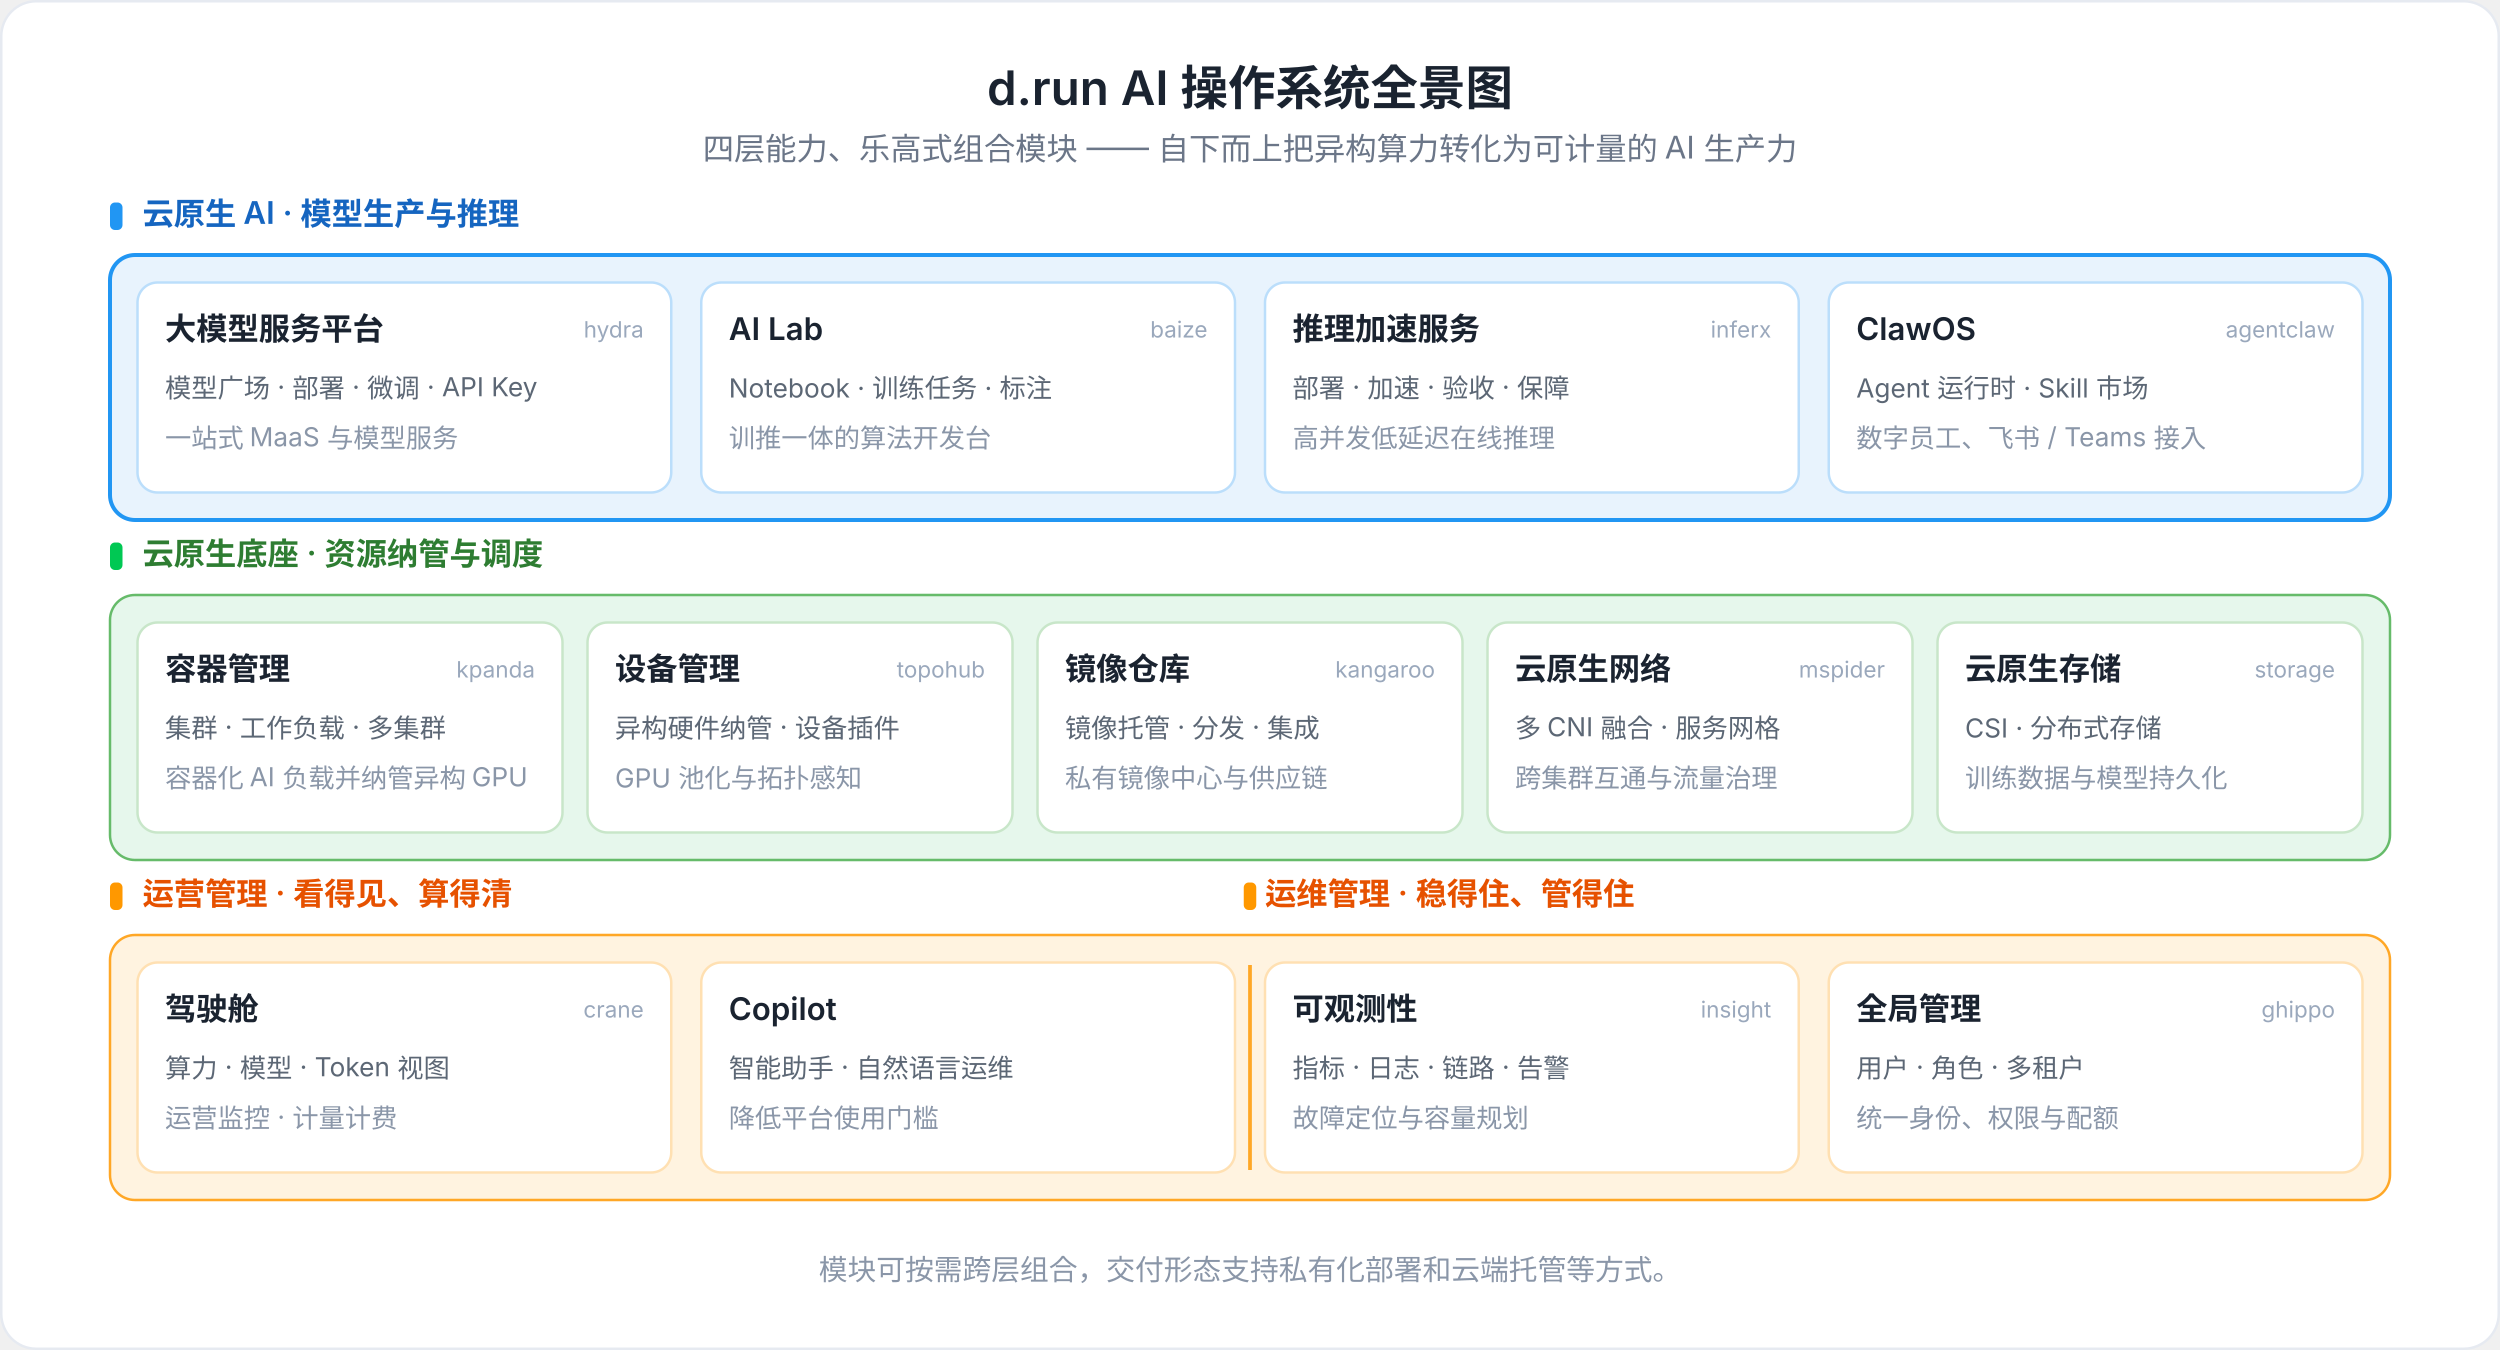
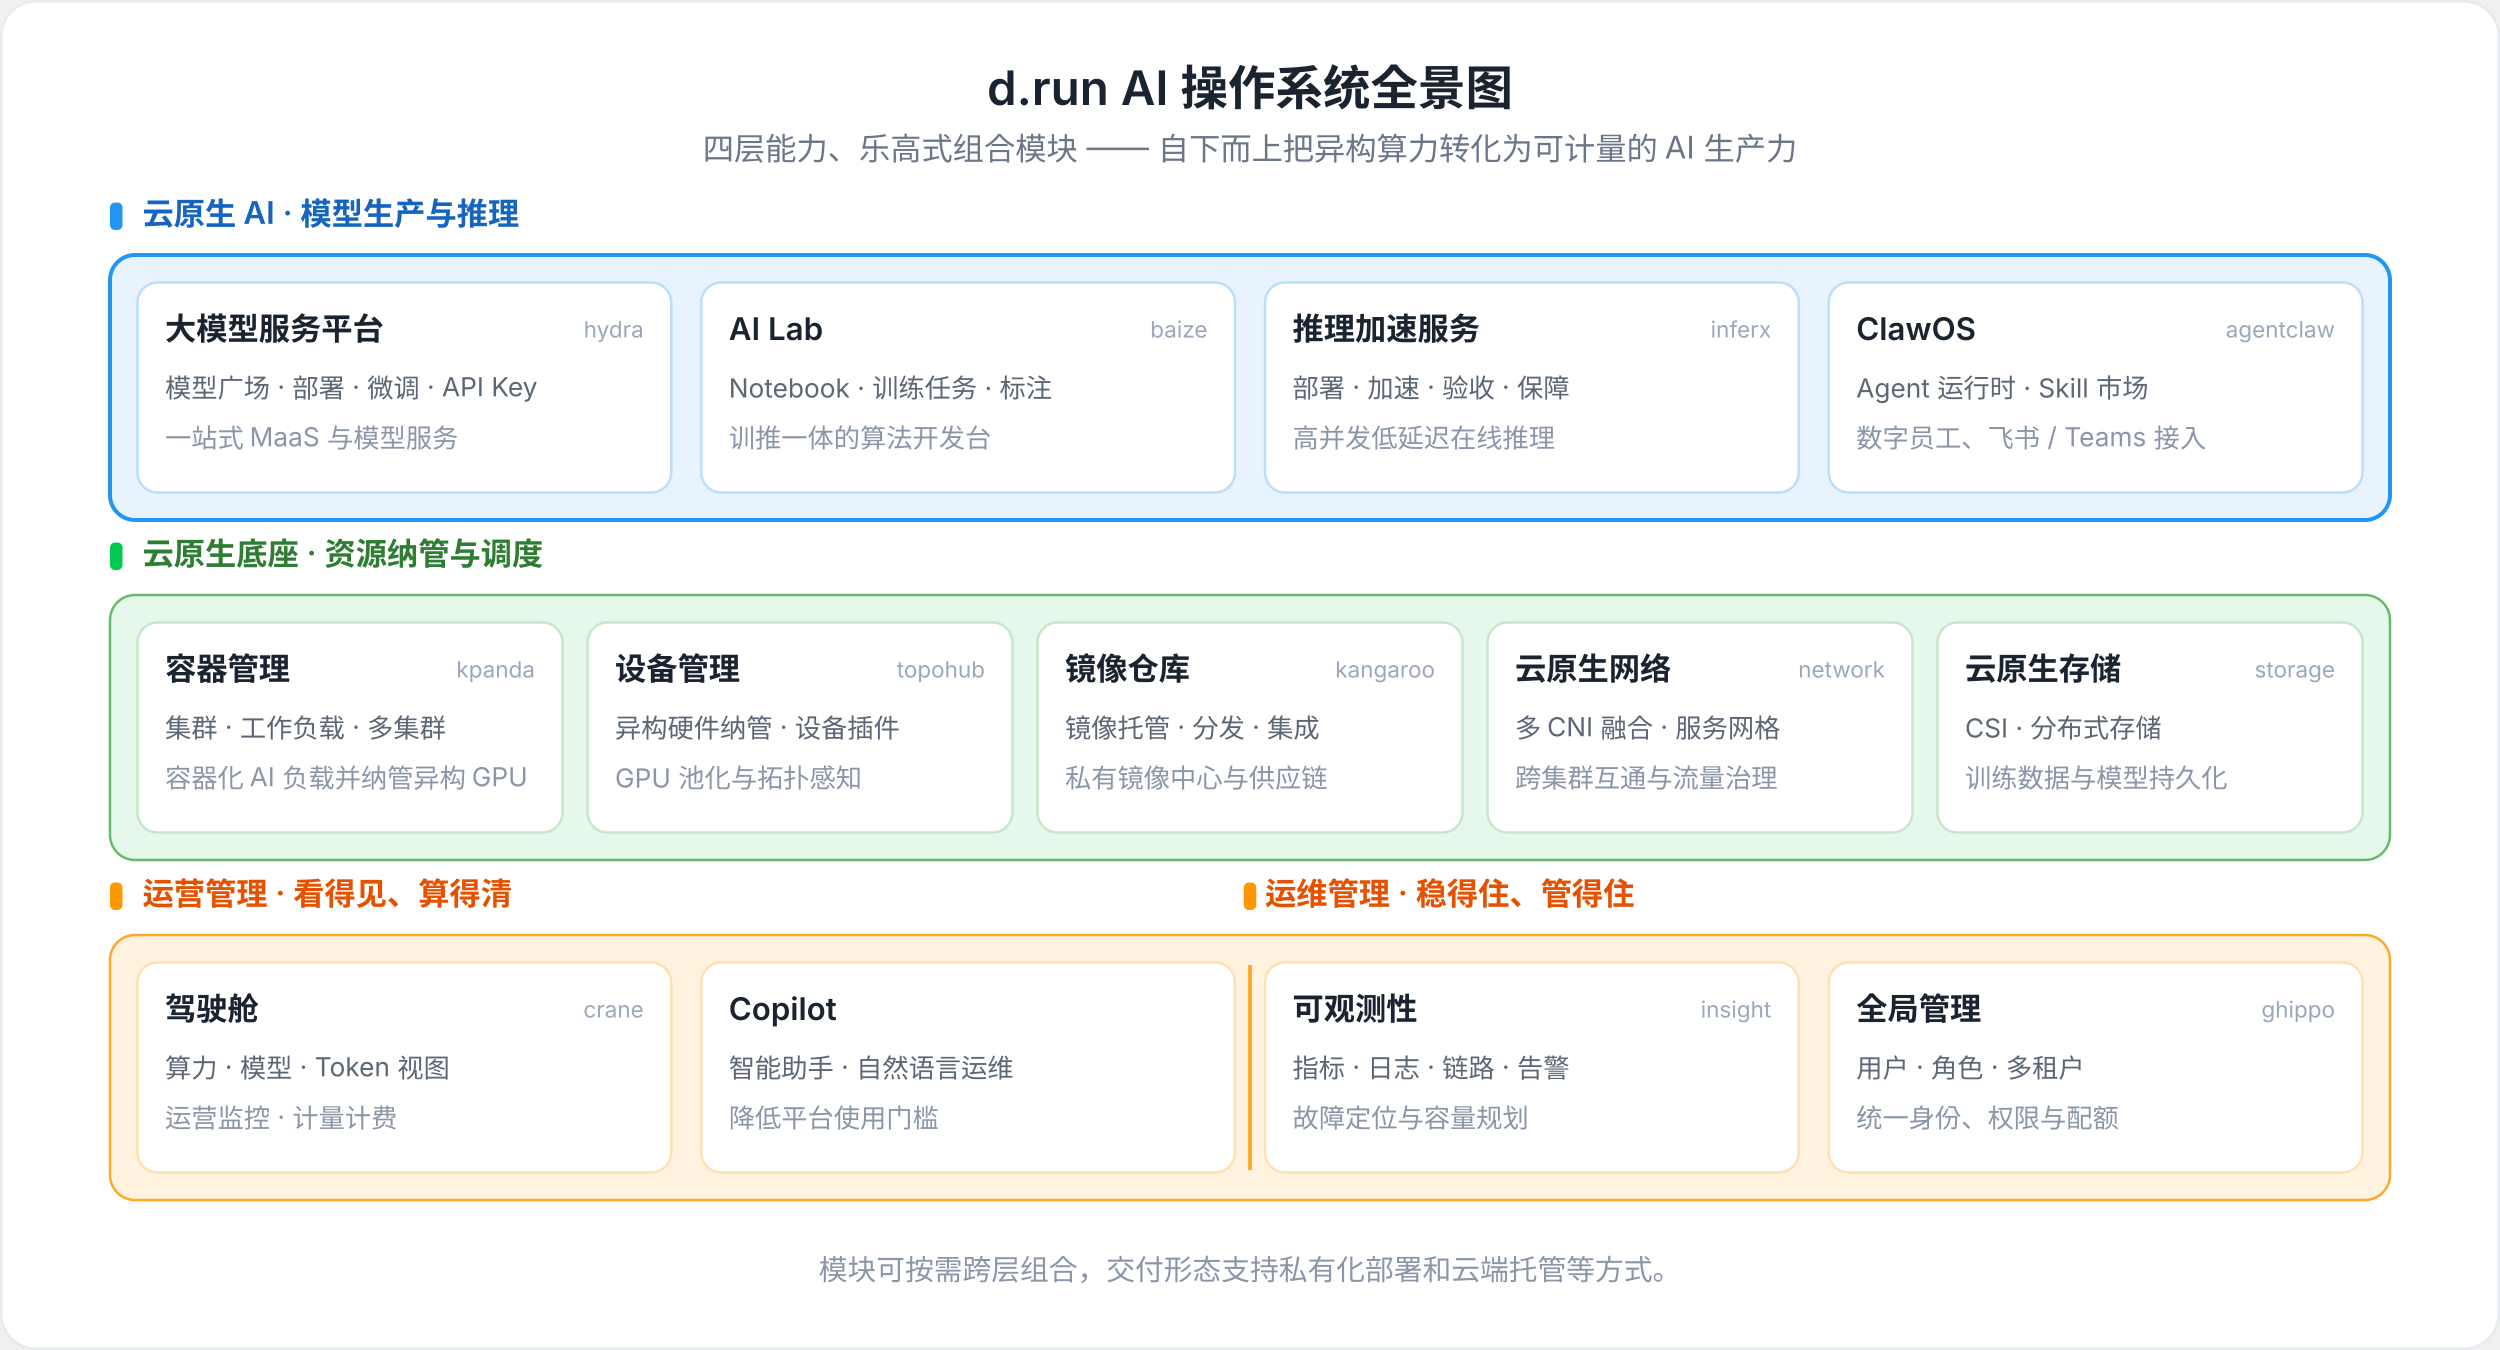
<svg xmlns="http://www.w3.org/2000/svg" width="1000" height="540" viewBox="0 0 1000 540" role="img" aria-labelledby="title desc">
  <style>
    /* Dark mode adaptation: site palette defaults to auto (follows OS). CSS rules override presentation attributes. */
    @media (prefers-color-scheme: dark) {
      /* outer card: transparent so it blends with the page background */
      rect[x="0.5"] { fill: rgba(255,255,255,0.015); stroke: #2e3540; }
      /* surfaces */
      [fill="#ffffff"]:not([x="0.5"]) { fill: #232936; }
      [fill="#e8f3fd"] { fill: #1c2838; }
      [fill="#e6f7ec"] { fill: #1b2c22; }
      [fill="#fff3e0"] { fill: #2b2519; }
      /* text */
      [fill="#1a2330"] { fill: #e6ebf2; }
      [fill="#6b7688"] { fill: #8b95a5; }
      [fill="#5c6775"] { fill: #b6bfcb; }
      [fill="#8a96a8"] { fill: #7e8794; }
      [fill="#9aa8bc"] { fill: #8291a8; }
      [fill="#1565c0"] { fill: #64b5f6; }
      [fill="#2e7d32"] { fill: #81c784; }
      [fill="#e65100"] { fill: #ffb74d; }
      /* strokes */
      [stroke="#2196f3"] { stroke: #42a5f5; }
      [stroke="#66bb6a"] { stroke: #4caf50; }
      [stroke="#ffa726"] { stroke: #ffb74d; }
      [stroke="#bbdefb"] { stroke: #2c4a6e; }
      [stroke="#c8e6c9"] { stroke: #2c5940; }
      [stroke="#ffe0b2"] { stroke: #5c4a26; }
    }
  </style>
  <rect x="0.5" y="0.5" width="999" height="539" rx="14" fill="#ffffff" stroke="#e6eaf1" />
  <text x="500" text-anchor="middle" y="42" font-family="-apple-system, 'PingFang SC', 'Microsoft YaHei', 'Segoe UI', sans-serif" font-size="19" font-weight="600" fill="#1a2330">d.run AI 操作系统全景图</text>
  <text x="500" text-anchor="middle" y="64" font-family="-apple-system, 'PingFang SC', 'Microsoft YaHei', 'Segoe UI', sans-serif" font-size="12.5" fill="#6b7688">四层能力、乐高式组合模块 —— 自下而上把异构算力转化为可计量的 AI 生产力</text>
  <rect x="44" y="81" width="5" height="11" rx="2" fill="#2196f3" />
  <text x="57" y="90" font-family="-apple-system, 'PingFang SC', 'Microsoft YaHei', 'Segoe UI', sans-serif" font-size="12.5" font-weight="600" fill="#1565c0">云原生 AI · 模型生产与推理</text>
  <rect x="44" y="102" width="912" height="106" rx="10" fill="#e8f3fd" stroke="#2196f3" stroke-width="1.6" />
  <rect x="55" y="113" width="213.5" height="84" rx="8" fill="#ffffff" stroke="#bbdefb" />
  <text x="66" y="136" font-family="-apple-system, 'PingFang SC', 'Microsoft YaHei', 'Segoe UI', sans-serif" font-size="12.5" font-weight="600" fill="#1a2330">大模型服务平台</text>
  <text x="257.5" y="135" text-anchor="end" font-family="-apple-system, 'PingFang SC', 'Microsoft YaHei', 'Segoe UI', sans-serif" font-size="9" fill="#9aa8bc">hydra</text>
  <text x="66" y="159" font-family="-apple-system, 'PingFang SC', 'Microsoft YaHei', 'Segoe UI', sans-serif" font-size="10.5" fill="#5c6775">模型广场 · 部署 · 微调 · API Key</text>
  <text x="66" y="179" font-family="-apple-system, 'PingFang SC', 'Microsoft YaHei', 'Segoe UI', sans-serif" font-size="10.5" fill="#8a96a8">一站式 MaaS 与模型服务</text>
  <rect x="280.5" y="113" width="213.5" height="84" rx="8" fill="#ffffff" stroke="#bbdefb" />
  <text x="291.5" y="136" font-family="-apple-system, 'PingFang SC', 'Microsoft YaHei', 'Segoe UI', sans-serif" font-size="12.5" font-weight="600" fill="#1a2330">AI Lab</text>
  <text x="483" y="135" text-anchor="end" font-family="-apple-system, 'PingFang SC', 'Microsoft YaHei', 'Segoe UI', sans-serif" font-size="9" fill="#9aa8bc">baize</text>
  <text x="291.5" y="159" font-family="-apple-system, 'PingFang SC', 'Microsoft YaHei', 'Segoe UI', sans-serif" font-size="10.5" fill="#5c6775">Notebook · 训练任务 · 标注</text>
  <text x="291.5" y="179" font-family="-apple-system, 'PingFang SC', 'Microsoft YaHei', 'Segoe UI', sans-serif" font-size="10.5" fill="#8a96a8">训推一体的算法开发台</text>
  <rect x="506" y="113" width="213.5" height="84" rx="8" fill="#ffffff" stroke="#bbdefb" />
  <text x="517" y="136" font-family="-apple-system, 'PingFang SC', 'Microsoft YaHei', 'Segoe UI', sans-serif" font-size="12.5" font-weight="600" fill="#1a2330">推理加速服务</text>
  <text x="708.5" y="135" text-anchor="end" font-family="-apple-system, 'PingFang SC', 'Microsoft YaHei', 'Segoe UI', sans-serif" font-size="9" fill="#9aa8bc">inferx</text>
  <text x="517" y="159" font-family="-apple-system, 'PingFang SC', 'Microsoft YaHei', 'Segoe UI', sans-serif" font-size="10.5" fill="#5c6775">部署 · 加速 · 验收 · 保障</text>
  <text x="517" y="179" font-family="-apple-system, 'PingFang SC', 'Microsoft YaHei', 'Segoe UI', sans-serif" font-size="10.5" fill="#8a96a8">高并发低延迟在线推理</text>
  <rect x="731.5" y="113" width="213.5" height="84" rx="8" fill="#ffffff" stroke="#bbdefb" />
  <text x="742.5" y="136" font-family="-apple-system, 'PingFang SC', 'Microsoft YaHei', 'Segoe UI', sans-serif" font-size="12.5" font-weight="600" fill="#1a2330">ClawOS</text>
  <text x="934" y="135" text-anchor="end" font-family="-apple-system, 'PingFang SC', 'Microsoft YaHei', 'Segoe UI', sans-serif" font-size="9" fill="#9aa8bc">agentclaw</text>
  <text x="742.5" y="159" font-family="-apple-system, 'PingFang SC', 'Microsoft YaHei', 'Segoe UI', sans-serif" font-size="10.5" fill="#5c6775">Agent 运行时 · Skill 市场</text>
  <text x="742.5" y="179" font-family="-apple-system, 'PingFang SC', 'Microsoft YaHei', 'Segoe UI', sans-serif" font-size="10.5" fill="#8a96a8">数字员工、飞书 / Teams 接入</text>
  <rect x="44" y="217" width="5" height="11" rx="2" fill="#00c853" />
  <text x="57" y="226" font-family="-apple-system, 'PingFang SC', 'Microsoft YaHei', 'Segoe UI', sans-serif" font-size="12.5" font-weight="600" fill="#2e7d32">云原生底座 · 资源纳管与调度</text>
  <rect x="44" y="238" width="912" height="106" rx="10" fill="#e6f7ec" stroke="#66bb6a" stroke-width="1" />
  <rect x="55" y="249" width="170" height="84" rx="8" fill="#ffffff" stroke="#c8e6c9" />
  <text x="66" y="272" font-family="-apple-system, 'PingFang SC', 'Microsoft YaHei', 'Segoe UI', sans-serif" font-size="12.5" font-weight="600" fill="#1a2330">容器管理</text>
  <text x="214" y="271" text-anchor="end" font-family="-apple-system, 'PingFang SC', 'Microsoft YaHei', 'Segoe UI', sans-serif" font-size="9" fill="#9aa8bc">kpanda</text>
  <text x="66" y="295" font-family="-apple-system, 'PingFang SC', 'Microsoft YaHei', 'Segoe UI', sans-serif" font-size="10.5" fill="#5c6775">集群 · 工作负载 · 多集群</text>
  <text x="66" y="315" font-family="-apple-system, 'PingFang SC', 'Microsoft YaHei', 'Segoe UI', sans-serif" font-size="10.5" fill="#8a96a8">容器化 AI 负载并纳管异构 GPU</text>
  <rect x="235" y="249" width="170" height="84" rx="8" fill="#ffffff" stroke="#c8e6c9" />
  <text x="246" y="272" font-family="-apple-system, 'PingFang SC', 'Microsoft YaHei', 'Segoe UI', sans-serif" font-size="12.5" font-weight="600" fill="#1a2330">设备管理</text>
  <text x="394" y="271" text-anchor="end" font-family="-apple-system, 'PingFang SC', 'Microsoft YaHei', 'Segoe UI', sans-serif" font-size="9" fill="#9aa8bc">topohub</text>
  <text x="246" y="295" font-family="-apple-system, 'PingFang SC', 'Microsoft YaHei', 'Segoe UI', sans-serif" font-size="10.5" fill="#5c6775">异构硬件纳管 · 设备插件</text>
  <text x="246" y="315" font-family="-apple-system, 'PingFang SC', 'Microsoft YaHei', 'Segoe UI', sans-serif" font-size="10.5" fill="#8a96a8">GPU 池化与拓扑感知</text>
  <rect x="415" y="249" width="170" height="84" rx="8" fill="#ffffff" stroke="#c8e6c9" />
  <text x="426" y="272" font-family="-apple-system, 'PingFang SC', 'Microsoft YaHei', 'Segoe UI', sans-serif" font-size="12.5" font-weight="600" fill="#1a2330">镜像仓库</text>
  <text x="574" y="271" text-anchor="end" font-family="-apple-system, 'PingFang SC', 'Microsoft YaHei', 'Segoe UI', sans-serif" font-size="9" fill="#9aa8bc">kangaroo</text>
  <text x="426" y="295" font-family="-apple-system, 'PingFang SC', 'Microsoft YaHei', 'Segoe UI', sans-serif" font-size="10.5" fill="#5c6775">镜像托管 · 分发 · 集成</text>
  <text x="426" y="315" font-family="-apple-system, 'PingFang SC', 'Microsoft YaHei', 'Segoe UI', sans-serif" font-size="10.5" fill="#8a96a8">私有镜像中心与供应链</text>
  <rect x="595" y="249" width="170" height="84" rx="8" fill="#ffffff" stroke="#c8e6c9" />
  <text x="606" y="272" font-family="-apple-system, 'PingFang SC', 'Microsoft YaHei', 'Segoe UI', sans-serif" font-size="12.5" font-weight="600" fill="#1a2330">云原生网络</text>
-   <text x="754" y="271" text-anchor="end" font-family="-apple-system, 'PingFang SC', 'Microsoft YaHei', 'Segoe UI', sans-serif" font-size="9" fill="#9aa8bc">mspider</text>
+   <text x="754" y="271" text-anchor="end" font-family="-apple-system, 'PingFang SC', 'Microsoft YaHei', 'Segoe UI', sans-serif" font-size="9" fill="#9aa8bc">network</text>
  <text x="606" y="295" font-family="-apple-system, 'PingFang SC', 'Microsoft YaHei', 'Segoe UI', sans-serif" font-size="10.5" fill="#5c6775">多 CNI 融合 · 服务网格</text>
  <text x="606" y="315" font-family="-apple-system, 'PingFang SC', 'Microsoft YaHei', 'Segoe UI', sans-serif" font-size="10.5" fill="#8a96a8">跨集群互通与流量治理</text>
  <rect x="775" y="249" width="170" height="84" rx="8" fill="#ffffff" stroke="#c8e6c9" />
  <text x="786" y="272" font-family="-apple-system, 'PingFang SC', 'Microsoft YaHei', 'Segoe UI', sans-serif" font-size="12.5" font-weight="600" fill="#1a2330">云原生存储</text>
  <text x="934" y="271" text-anchor="end" font-family="-apple-system, 'PingFang SC', 'Microsoft YaHei', 'Segoe UI', sans-serif" font-size="9" fill="#9aa8bc">storage</text>
  <text x="786" y="295" font-family="-apple-system, 'PingFang SC', 'Microsoft YaHei', 'Segoe UI', sans-serif" font-size="10.5" fill="#5c6775">CSI · 分布式存储</text>
  <text x="786" y="315" font-family="-apple-system, 'PingFang SC', 'Microsoft YaHei', 'Segoe UI', sans-serif" font-size="10.5" fill="#8a96a8">训练数据与模型持久化</text>
  <rect x="44" y="353" width="5" height="11" rx="2" fill="#ff9800" />
  <text x="57" y="362" font-family="-apple-system, 'PingFang SC', 'Microsoft YaHei', 'Segoe UI', sans-serif" font-size="12.5" font-weight="600" fill="#e65100">运营管理 · 看得见、算得清</text>
  <rect x="497.5" y="353" width="5" height="11" rx="2" fill="#ff9800" />
  <text x="506" y="362" font-family="-apple-system, 'PingFang SC', 'Microsoft YaHei', 'Segoe UI', sans-serif" font-size="12.5" font-weight="600" fill="#e65100">运维管理 · 稳得住、管得住</text>
  <rect x="44" y="374" width="912" height="106" rx="10" fill="#fff3e0" stroke="#ffa726" stroke-width="1" />
  <line x1="500" y1="386" x2="500" y2="468" stroke="#ffa726" stroke-width="1.5" />
  <rect x="55" y="385" width="213.5" height="84" rx="8" fill="#ffffff" stroke="#ffe0b2" />
  <text x="66" y="408" font-family="-apple-system, 'PingFang SC', 'Microsoft YaHei', 'Segoe UI', sans-serif" font-size="12.5" font-weight="600" fill="#1a2330">驾驶舱</text>
  <text x="257.5" y="407" text-anchor="end" font-family="-apple-system, 'PingFang SC', 'Microsoft YaHei', 'Segoe UI', sans-serif" font-size="9" fill="#9aa8bc">crane</text>
  <text x="66" y="431" font-family="-apple-system, 'PingFang SC', 'Microsoft YaHei', 'Segoe UI', sans-serif" font-size="10.5" fill="#5c6775">算力 · 模型 · Token 视图</text>
  <text x="66" y="451" font-family="-apple-system, 'PingFang SC', 'Microsoft YaHei', 'Segoe UI', sans-serif" font-size="10.5" fill="#8a96a8">运营监控 · 计量计费</text>
  <rect x="280.5" y="385" width="213.5" height="84" rx="8" fill="#ffffff" stroke="#ffe0b2" />
  <text x="291.5" y="408" font-family="-apple-system, 'PingFang SC', 'Microsoft YaHei', 'Segoe UI', sans-serif" font-size="12.5" font-weight="600" fill="#1a2330">Copilot</text>
  <text x="291.5" y="431" font-family="-apple-system, 'PingFang SC', 'Microsoft YaHei', 'Segoe UI', sans-serif" font-size="10.5" fill="#5c6775">智能助手 · 自然语言运维</text>
  <text x="291.5" y="451" font-family="-apple-system, 'PingFang SC', 'Microsoft YaHei', 'Segoe UI', sans-serif" font-size="10.5" fill="#8a96a8">降低平台使用门槛</text>
  <rect x="506" y="385" width="213.5" height="84" rx="8" fill="#ffffff" stroke="#ffe0b2" />
  <text x="517" y="408" font-family="-apple-system, 'PingFang SC', 'Microsoft YaHei', 'Segoe UI', sans-serif" font-size="12.5" font-weight="600" fill="#1a2330">可观测性</text>
  <text x="708.5" y="407" text-anchor="end" font-family="-apple-system, 'PingFang SC', 'Microsoft YaHei', 'Segoe UI', sans-serif" font-size="9" fill="#9aa8bc">insight</text>
  <text x="517" y="431" font-family="-apple-system, 'PingFang SC', 'Microsoft YaHei', 'Segoe UI', sans-serif" font-size="10.5" fill="#5c6775">指标 · 日志 · 链路 · 告警</text>
  <text x="517" y="451" font-family="-apple-system, 'PingFang SC', 'Microsoft YaHei', 'Segoe UI', sans-serif" font-size="10.5" fill="#8a96a8">故障定位与容量规划</text>
  <rect x="731.5" y="385" width="213.5" height="84" rx="8" fill="#ffffff" stroke="#ffe0b2" />
  <text x="742.5" y="408" font-family="-apple-system, 'PingFang SC', 'Microsoft YaHei', 'Segoe UI', sans-serif" font-size="12.5" font-weight="600" fill="#1a2330">全局管理</text>
  <text x="934" y="407" text-anchor="end" font-family="-apple-system, 'PingFang SC', 'Microsoft YaHei', 'Segoe UI', sans-serif" font-size="9" fill="#9aa8bc">ghippo</text>
  <text x="742.5" y="431" font-family="-apple-system, 'PingFang SC', 'Microsoft YaHei', 'Segoe UI', sans-serif" font-size="10.5" fill="#5c6775">用户 · 角色 · 多租户</text>
  <text x="742.5" y="451" font-family="-apple-system, 'PingFang SC', 'Microsoft YaHei', 'Segoe UI', sans-serif" font-size="10.5" fill="#8a96a8">统一身份、权限与配额</text>
  <text x="500" text-anchor="middle" y="512" font-family="-apple-system, 'PingFang SC', 'Microsoft YaHei', 'Segoe UI', sans-serif" font-size="11.5" fill="#8a96a8">模块可按需跨层组合，交付形态支持私有化部署和云端托管等方式。</text>
</svg>
